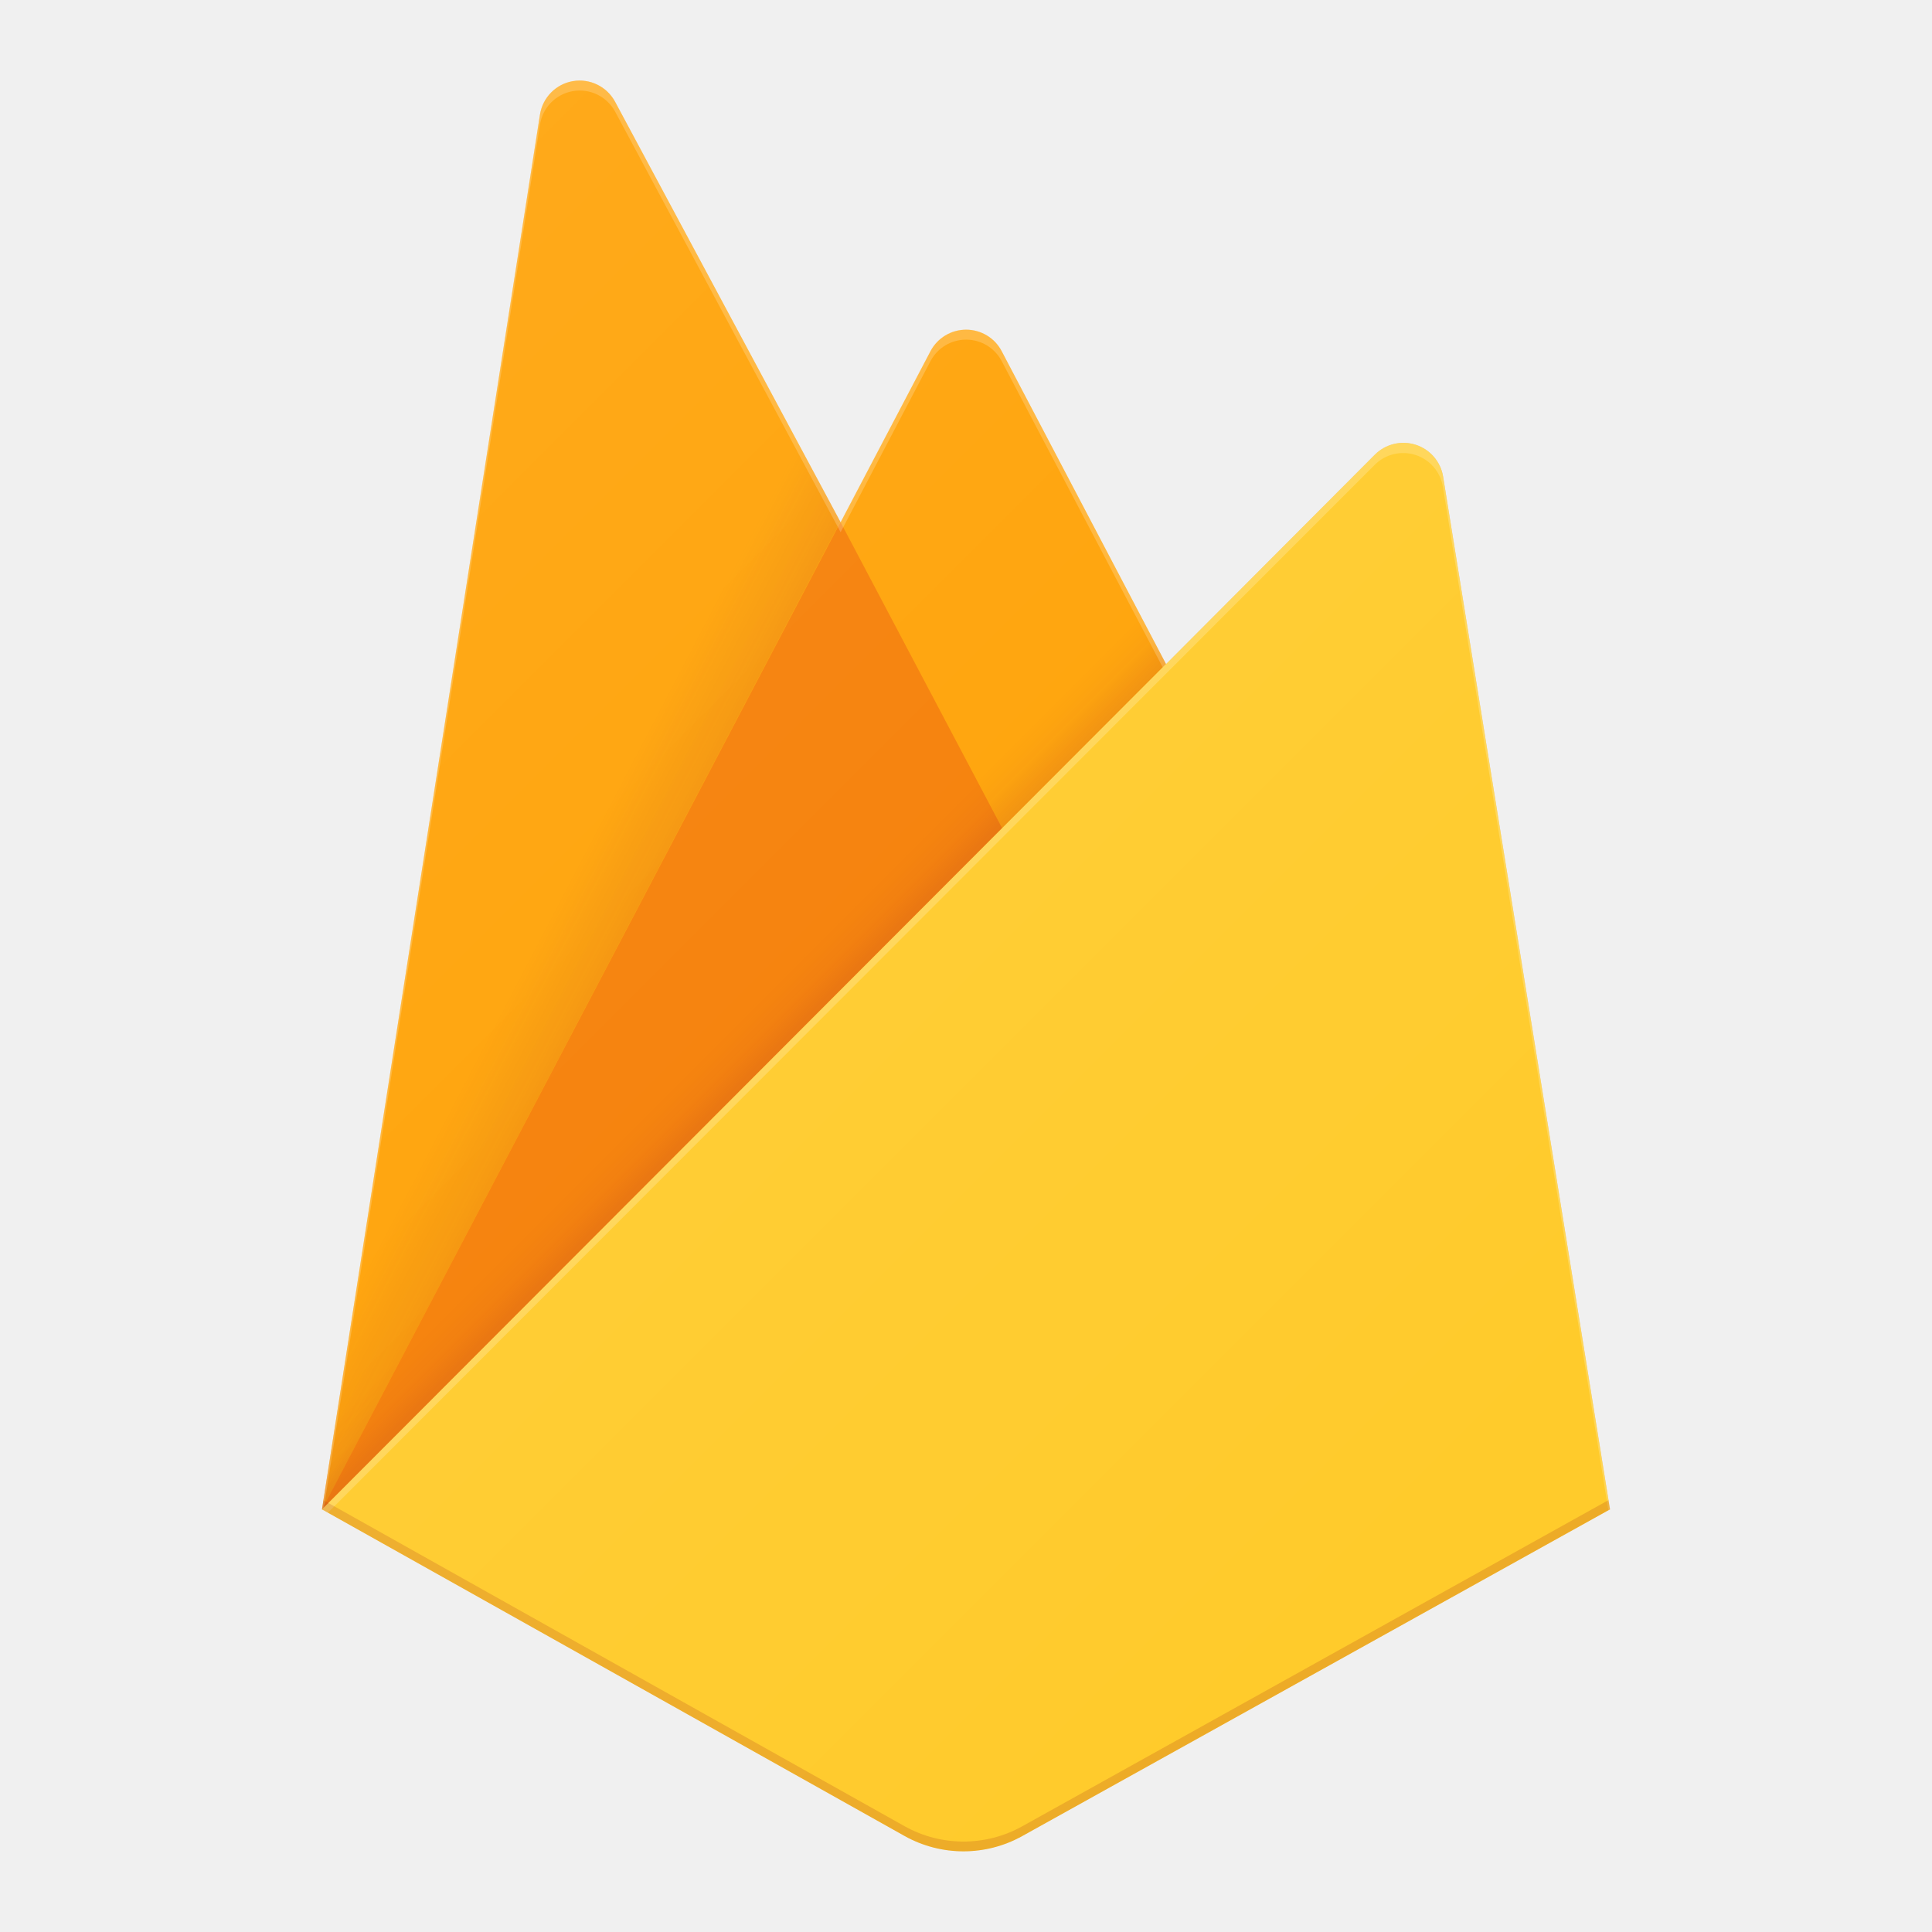
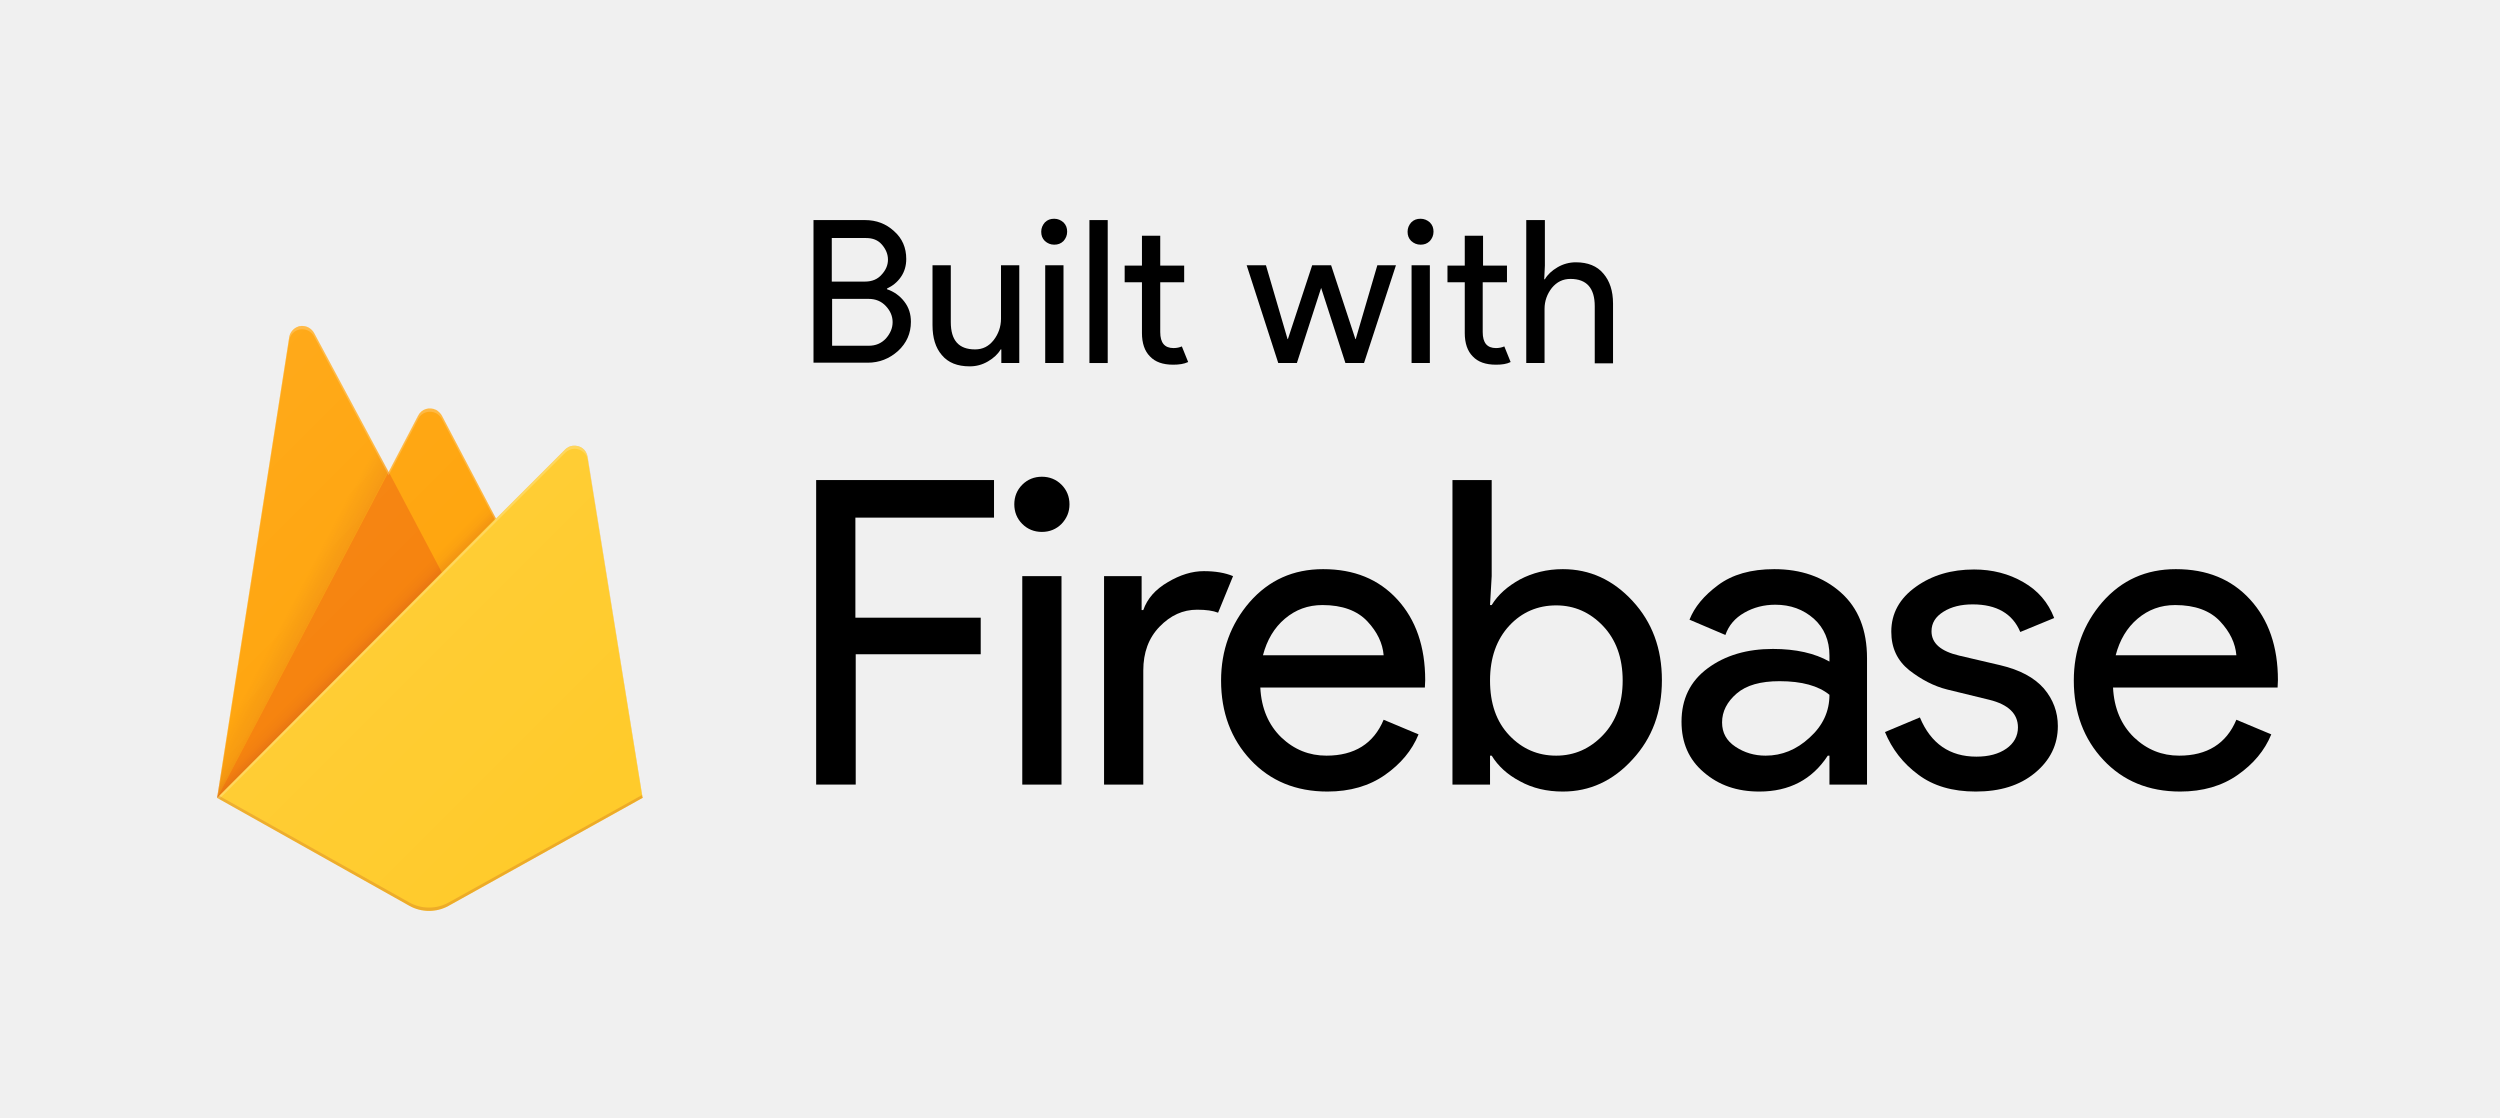
- <svg xmlns="http://www.w3.org/2000/svg" viewBox="0 0 192 192">
-   <defs>
-     <clipPath id="firebase-logo-icon-a">
-       <path d="M143.41 47.34a4 4 0 0 0-6.77-2.16L115.88 66 99.54 34.89a4 4 0 0 0-7.08 0l-8.93 17-22.4-41.77a4 4 0 0 0-7.48 1.28L32 150l57.9 32.46a12 12 0 0 0 11.7 0L160 150z" />
-     </clipPath>
-     <linearGradient id="firebase-logo-icon-d" x1="-108.63" y1="-692.24" x2="-58.56" y2="-742.31" gradientTransform="matrix(2.67 0 0 -2.67 317.23 -1808)" gradientUnits="userSpaceOnUse">
-       <stop offset="0" stop-color="#fff" stop-opacity=".1" />
-       <stop offset="1" stop-color="#fff" stop-opacity="0" />
-     </linearGradient>
-     <linearGradient id="firebase-logo-icon-b" x1="56.9" y1="102.54" x2="48.9" y2="98.36" gradientUnits="userSpaceOnUse">
-       <stop offset="0" stop-color="#a52714" />
-       <stop offset=".4" stop-color="#a52714" stop-opacity=".5" />
-       <stop offset=".8" stop-color="#a52714" stop-opacity="0" />
-     </linearGradient>
-     <linearGradient id="firebase-logo-icon-c" x1="90.89" y1="90.91" x2="87.31" y2="87.33" gradientUnits="userSpaceOnUse">
-       <stop offset="0" stop-color="#a52714" stop-opacity=".8" />
-       <stop offset=".5" stop-color="#a52714" stop-opacity=".21" />
-       <stop offset="1" stop-color="#a52714" stop-opacity="0" />
-     </linearGradient>
-   </defs>
-   <g clip-path="url(#firebase-logo-icon-a)">
-     <path d="M32 150L53.66 11.39a4 4 0 0 1 7.48-1.27l22.4 41.78 8.93-17a4 4 0 0 1 7.08 0L160 150z" fill="#ffa000" />
-     <path opacity=".12" fill="url(#firebase-logo-icon-b)" d="M106 9L0 0v192l32-42L106 9z" />
-     <path d="M106.83 96.01l-23.3-44.12L32 150l74.83-53.99z" fill="#f57c00" />
-     <path opacity=".2" fill="url(#firebase-logo-icon-c)" d="M0 0h192v192H0z" />
-     <path d="M160 150L143.41 47.34a4 4 0 0 0-6.77-2.16L32 150l57.9 32.47a12 12 0 0 0 11.7 0z" fill="#ffca28" />
-     <path d="M143.41 47.34a4 4 0 0 0-6.77-2.16L115.88 66 99.54 34.89a4 4 0 0 0-7.08 0l-8.93 17-22.4-41.77a4 4 0 0 0-7.48 1.28L32 150h-.08l.07.08.57.28L115.83 67l20.78-20.8a4 4 0 0 1 6.78 2.16l16.45 101.74.16-.1zM32.19 149.81L53.66 12.39a4 4 0 0 1 7.48-1.28l22.4 41.78 8.93-17a4 4 0 0 1 7.08 0l16 30.43z" fill="#fff" fill-opacity=".2" />
-     <path d="M101.6 181.49a12 12 0 0 1-11.7 0l-57.76-32.4-.14.91 57.9 32.46a12 12 0 0 0 11.7 0L160 150l-.15-.92z" style="isolation:isolate" fill="#a52714" opacity=".2" />
-     <path d="M143.41 47.34a4 4 0 0 0-6.77-2.16L115.88 66 99.54 34.89a4 4 0 0 0-7.08 0l-8.93 17-22.4-41.77a4 4 0 0 0-7.48 1.28L32 150l57.9 32.46a12 12 0 0 0 11.7 0L160 150z" fill="url(#firebase-logo-icon-d)" />
+ <svg xmlns="http://www.w3.org/2000/svg" xmlns:xlink="http://www.w3.org/1999/xlink" version="1.1" x="0px" y="0px" viewBox="0 0 752 336" xml:space="preserve">
+   <style type="text/css">
+ 	/*.st1{opacity:0.0;}*/
+ 	.st2{fill:none;}
+ 	.st3{clip-path:url(#SVGID_2_);}
+ 	.st4{fill:#FFA000;}
+ 	.st5{opacity:0.12;fill:url(#SVGID_3_);enable-background:new    ;}
+ 	.st6{fill:#F57C00;}
+ 	.st7{opacity:0.2;fill:url(#SVGID_4_);enable-background:new    ;}
+ 	.st8{fill:#FFCA28;}
+ 	.st9{fill:#FFFFFF;fill-opacity:0.2;}
+ 	.st10{opacity:0.2;fill:#A52714;enable-background:new    ;}
+ 	.st11{fill:url(#SVGID_5_);}
+ 	/*.st12{opacity:0.54;}*/
+ 	.st13{clip-path:url(#SVGID_7_);}
+ 	.st14{opacity:0.12;fill:url(#SVGID_8_);enable-background:new    ;}
+ 	.st15{opacity:0.2;fill:url(#SVGID_9_);enable-background:new    ;}
+ 	.st16{fill:url(#SVGID_10_);}
+ 	.st17{display:none;}
+ 	.st18{display:inline;fill:#00FFFF;fill-opacity:0.2;}
+ </style>
+   <g id="Layer_1">
+     <g>
+       <g id="XMLID_19_">
+         <rect id="XMLID_21_" x="33.3" y="90" class="st2" width="192" height="192" />
+         <g>
+           <defs>
+             <path id="SVGID_1_" d="M176.8,137.4c-0.4-2.2-2.4-3.6-4.6-3.3c-0.8,0.1-1.6,0.5-2.2,1.1L149.2,156l-16.3-31.1       c-1-2-3.4-2.7-5.4-1.7c-0.7,0.4-1.3,1-1.7,1.7l-8.9,17l-22.4-41.8c-1-1.9-3.5-2.7-5.4-1.6c-1.1,0.6-1.9,1.7-2.1,2.9L65.3,240       l57.9,32.5c3.6,2,8.1,2,11.7,0l58.4-32.5L176.8,137.4z" />
+           </defs>
+           <clipPath id="SVGID_2_">
+             <use xlink:href="#SVGID_1_" style="overflow:visible;" />
+           </clipPath>
+           <g class="st3">
+             <path class="st4" d="M65.3,240L87,101.4c0.3-2.2,2.4-3.7,4.6-3.3c1.2,0.2,2.3,1,2.9,2.1l22.4,41.8l8.9-17c1-2,3.4-2.7,5.4-1.7       c0.7,0.4,1.3,1,1.7,1.7L193.3,240H65.3z" />
+             <linearGradient id="SVGID_3_" gradientUnits="userSpaceOnUse" x1="90.242" y1="137.438" x2="82.242" y2="141.618" gradientTransform="matrix(1 0 0 -1 0 329.9936)">
+               <stop offset="0" style="stop-color:#A52714" />
+               <stop offset="0.4" style="stop-color:#A52714;stop-opacity:0.5" />
+               <stop offset="0.8" style="stop-color:#A52714;stop-opacity:0" />
+             </linearGradient>
+             <path class="st5" d="M139.3,99l-106-9v192l32-42L139.3,99z" />
+             <path class="st6" d="M140.2,186l-23.3-44.1L65.3,240L140.2,186z" />
+             <linearGradient id="SVGID_4_" gradientUnits="userSpaceOnUse" x1="124.241" y1="149.077" x2="120.661" y2="152.657" gradientTransform="matrix(1 0 0 -1 0 329.9936)">
+               <stop offset="0" style="stop-color:#A52714;stop-opacity:0.8" />
+               <stop offset="0.5" style="stop-color:#A52714;stop-opacity:0.21" />
+               <stop offset="1" style="stop-color:#A52714;stop-opacity:0" />
+             </linearGradient>
+             <path class="st7" d="M33.3,90h192v192h-192V90z" />
+             <path class="st8" d="M193.3,240l-16.6-102.7c-0.4-2.2-2.4-3.6-4.6-3.3c-0.8,0.1-1.6,0.5-2.2,1.1L65.3,240l57.9,32.5       c3.6,2,8.1,2,11.7,0L193.3,240z" />
+             <path class="st9" d="M176.8,137.4c-0.4-2.2-2.4-3.6-4.6-3.3c-0.8,0.1-1.6,0.5-2.2,1.1L149.2,156l-16.3-31.1       c-1-2-3.4-2.7-5.4-1.7c-0.7,0.4-1.3,1-1.7,1.7l-8.9,17l-22.4-41.8c-1-1.9-3.5-2.7-5.4-1.6c-1.1,0.6-1.9,1.7-2.1,2.9L65.3,240       h-0.1l0.1,0.1l0.6,0.3l83.3-83.4l20.8-20.8c1.6-1.6,4.1-1.6,5.7,0c0.6,0.6,1,1.3,1.1,2.2l16.4,101.7l0.2-0.1L176.8,137.4z        M65.5,239.8L87,102.4c0.3-2.2,2.4-3.7,4.6-3.3c1.2,0.2,2.3,1,2.9,2.1l22.4,41.8l8.9-17c1-2,3.4-2.7,5.4-1.7       c0.7,0.4,1.3,1,1.7,1.7l16,30.4L65.5,239.8z" />
+             <path class="st10" d="M134.9,271.5c-3.6,2-8.1,2-11.7,0l-57.8-32.4l-0.1,0.9l57.9,32.5c3.6,2,8.1,2,11.7,0l58.4-32.5l-0.1-0.9       L134.9,271.5z" />
+             <linearGradient id="SVGID_5_" gradientUnits="userSpaceOnUse" x1="-597.052" y1="1378.471" x2="-546.982" y2="1428.541" gradientTransform="matrix(2.67 0 0 2.67 1655.982 -3551.545)">
+               <stop offset="0" style="stop-color:#FFFFFF;stop-opacity:0.1" />
+               <stop offset="1" style="stop-color:#FFFFFF;stop-opacity:0" />
+             </linearGradient>
+             <path class="st11" d="M176.8,137.4c-0.4-2.2-2.4-3.6-4.6-3.3c-0.8,0.1-1.6,0.5-2.2,1.1L149.2,156l-16.3-31.1       c-1-2-3.4-2.7-5.4-1.7c-0.7,0.4-1.3,1-1.7,1.7l-8.9,17l-22.4-41.8c-1-1.9-3.5-2.7-5.4-1.6c-1.1,0.6-1.9,1.7-2.1,2.9L65.3,240       l57.9,32.5c3.6,2,8.1,2,11.7,0l58.4-32.5L176.8,137.4z" />
+           </g>
+         </g>
+       </g>
+       <g class="st12">
+         <path d="M257.3,236h-11.8v-91.6h53.5v11.3h-41.7v30.1H295v11h-37.6V236z" />
+         <path d="M319.3,157.6c-1.6,1.6-3.6,2.4-5.9,2.4c-2.3,0-4.3-0.8-5.9-2.4c-1.6-1.6-2.4-3.6-2.4-5.9s0.8-4.3,2.4-5.9     c1.6-1.6,3.6-2.4,5.9-2.4c2.3,0,4.3,0.8,5.9,2.4c1.6,1.6,2.4,3.6,2.4,5.9S320.9,155.9,319.3,157.6z M319.3,236h-11.8v-62.7h11.8     V236z" />
+         <path d="M343.9,236h-11.8v-62.7h11.3v10.2h0.5c1.2-3.4,3.6-6.2,7.4-8.4c3.7-2.2,7.3-3.3,10.8-3.3c3.5,0,6.4,0.5,8.8,1.5l-4.5,11     c-1.5-0.6-3.6-0.9-6.3-0.9c-4.3,0-8,1.7-11.3,5.1c-3.3,3.4-4.9,7.8-4.9,13.2V236z" />
+         <path d="M399.3,238.1c-9.5,0-17.2-3.2-23.1-9.5c-5.9-6.3-8.9-14.3-8.9-23.9c0-9.1,2.9-17,8.6-23.6c5.8-6.6,13.1-9.9,22.1-9.9     c9.3,0,16.7,3,22.3,9.1c5.6,6.1,8.4,14.2,8.4,24.3l-0.1,2.2h-49.5c0.3,6.3,2.5,11.3,6.3,15c3.9,3.7,8.4,5.5,13.6,5.5     c8.4,0,14.2-3.6,17.2-10.8l10.5,4.4c-2,4.9-5.4,8.9-10.1,12.2S406.1,238.1,399.3,238.1z M416.2,197.1c-0.3-3.6-1.9-7-4.9-10.2     c-3-3.2-7.5-4.9-13.5-4.9c-4.4,0-8.1,1.4-11.3,4.1c-3.2,2.7-5.4,6.4-6.6,11H416.2z" />
+         <path d="M470.1,238.1c-4.8,0-9.1-1-12.9-3.1c-3.8-2-6.6-4.6-8.5-7.7h-0.5v8.7h-11.3v-91.6h11.8v28.9l-0.5,8.7h0.5     c1.9-3.1,4.7-5.6,8.5-7.7c3.8-2,8.1-3.1,12.9-3.1c8.1,0,15.1,3.2,21,9.6s8.8,14.3,8.8,23.8c0,9.5-2.9,17.4-8.8,23.8     C485.2,234.9,478.2,238.1,470.1,238.1z M468.1,227.3c5.5,0,10.2-2.1,14.1-6.2c3.9-4.1,5.9-9.6,5.9-16.4c0-6.8-2-12.3-5.9-16.4     c-3.9-4.1-8.6-6.2-14.1-6.2c-5.5,0-10.3,2-14.1,6.1s-5.8,9.6-5.8,16.5c0,6.9,1.9,12.4,5.8,16.5     C457.9,225.3,462.6,227.3,468.1,227.3z" />
+         <path d="M529.2,238.1c-6.7,0-12.2-1.9-16.7-5.8c-4.5-3.8-6.7-8.9-6.7-15.2c0-6.8,2.6-12.2,7.9-16.1c5.3-3.9,11.8-5.8,19.6-5.8     c6.9,0,12.6,1.3,17,3.8v-1.8c0-4.6-1.6-8.3-4.7-11.1c-3.2-2.8-7-4.2-11.6-4.2c-3.4,0-6.5,0.8-9.3,2.4c-2.8,1.6-4.7,3.8-5.7,6.7     l-10.8-4.6c1.5-3.8,4.3-7.2,8.6-10.4c4.3-3.2,9.9-4.8,16.9-4.8c8,0,14.7,2.3,20,7c5.3,4.7,7.9,11.3,7.9,19.8V236h-11.3v-8.7h-0.5     C545.1,234.5,538.2,238.1,529.2,238.1z M531.1,227.3c4.9,0,9.3-1.8,13.2-5.4c4-3.6,6-7.9,6-12.9c-3.3-2.7-8.3-4.1-15-4.1     c-5.7,0-10,1.2-12.9,3.7c-2.9,2.5-4.4,5.4-4.4,8.7c0,3.1,1.3,5.5,4,7.3C524.7,226.4,527.7,227.3,531.1,227.3z" />
+         <path d="M594.3,238.1c-7,0-12.8-1.7-17.3-5.1c-4.6-3.4-7.9-7.7-10-12.8l10.5-4.4c3.3,7.9,9,11.8,17,11.8c3.7,0,6.7-0.8,9-2.4     c2.3-1.6,3.5-3.8,3.5-6.4c0-4.1-2.9-6.9-8.6-8.3l-12.7-3.1c-4-1-7.8-3-11.4-5.8c-3.6-2.9-5.4-6.7-5.4-11.6c0-5.5,2.5-10,7.4-13.5     c4.9-3.5,10.7-5.2,17.5-5.2c5.5,0,10.5,1.3,14.8,3.8c4.4,2.5,7.5,6.1,9.3,10.8l-10.2,4.2c-2.3-5.5-7.1-8.3-14.3-8.3     c-3.5,0-6.4,0.7-8.8,2.2c-2.4,1.5-3.6,3.4-3.6,5.9c0,3.6,2.8,6,8.3,7.3l12.4,2.9c5.9,1.4,10.2,3.7,13.1,7     c2.8,3.3,4.2,7.1,4.2,11.3c0,5.6-2.3,10.3-6.9,14.1S601.6,238.1,594.3,238.1z" />
+         <path d="M655.8,238.1c-9.5,0-17.2-3.2-23.1-9.5c-5.9-6.3-8.9-14.3-8.9-23.9c0-9.1,2.9-17,8.6-23.6c5.8-6.6,13.1-9.9,22.1-9.9     c9.3,0,16.7,3,22.3,9.1c5.6,6.1,8.4,14.2,8.4,24.3l-0.1,2.2h-49.5c0.3,6.3,2.5,11.3,6.3,15c3.9,3.7,8.4,5.5,13.6,5.5     c8.4,0,14.2-3.6,17.2-10.8l10.5,4.4c-2,4.9-5.4,8.9-10.1,12.2C668.4,236.4,662.6,238.1,655.8,238.1z M672.7,197.1     c-0.3-3.6-1.9-7-4.9-10.2c-3-3.2-7.5-4.9-13.5-4.9c-4.4,0-8.1,1.4-11.3,4.1c-3.2,2.7-5.4,6.4-6.6,11H672.7z" />
+       </g>
+     </g>
+     <g class="st12">
+       <path d="M244.7,109.2v-43h15.5c3.4,0,6.3,1.1,8.7,3.3c2.5,2.2,3.7,5,3.7,8.4c0,2-0.5,3.8-1.6,5.4s-2.5,2.7-4.2,3.5v0.2    c2.1,0.7,3.9,2,5.2,3.7c1.4,1.8,2,3.8,2,6.1c0,3.5-1.3,6.4-3.9,8.8c-2.6,2.3-5.6,3.5-9.1,3.5H244.7z M250.2,84.7h10    c2.1,0,3.8-0.7,5-2.1c1.3-1.4,1.9-2.9,1.9-4.5c0-1.6-0.6-3.1-1.8-4.5c-1.2-1.4-2.8-2-4.8-2h-10.3V84.7z M250.2,104h11.1    c2.1,0,3.8-0.7,5.2-2.2c1.3-1.5,2-3.1,2-4.9c0-1.8-0.7-3.4-2-4.8c-1.4-1.5-3.1-2.2-5.3-2.2h-10.9V104z" />
+       <path d="M306.5,109.2h-5.3v-4.1H301c-0.8,1.4-2.1,2.6-3.8,3.6c-1.7,1-3.5,1.5-5.5,1.5c-3.7,0-6.5-1.1-8.4-3.4    c-1.9-2.2-2.8-5.2-2.8-9v-18h5.5v17.1c0,5.5,2.4,8.2,7.3,8.2c2.3,0,4.1-0.9,5.6-2.8c1.4-1.8,2.2-4,2.2-6.4V79.8h5.5V109.2z" />
+       <path d="M319.9,72.5c-0.8,0.8-1.7,1.1-2.8,1.1s-2-0.4-2.8-1.1c-0.8-0.8-1.1-1.7-1.1-2.8s0.4-2,1.1-2.8c0.8-0.8,1.7-1.1,2.8-1.1    s2,0.4,2.8,1.1c0.8,0.8,1.1,1.7,1.1,2.8S320.6,71.7,319.9,72.5z M319.9,109.2h-5.5V79.8h5.5V109.2z" />
+       <path d="M333.2,109.2h-5.5v-43h5.5V109.2z" />
+       <path d="M352.9,109.7c-3.1,0-5.4-0.8-7-2.5c-1.6-1.6-2.4-4-2.4-7V84.9h-5.2v-5h5.2v-9h5.5v9h7.2v5h-7.2v15c0,3.2,1.3,4.8,4,4.8    c1,0,1.8-0.2,2.5-0.5l1.9,4.7C356.1,109.5,354.6,109.7,352.9,109.7z" />
+       <path d="M410.3,109.2h-5.6l-7.3-22.6l-7.3,22.6h-5.6l-9.5-29.4h5.8l6.5,22.2h0.1l7.3-22.2h5.7l7.3,22.2h0.1l6.5-22.2h5.6    L410.3,109.2z" />
+       <path d="M430.1,72.5c-0.8,0.8-1.7,1.1-2.8,1.1s-2-0.4-2.8-1.1c-0.8-0.8-1.1-1.7-1.1-2.8s0.4-2,1.1-2.8c0.8-0.8,1.7-1.1,2.8-1.1    s2,0.4,2.8,1.1c0.8,0.8,1.1,1.7,1.1,2.8S430.8,71.7,430.1,72.5z M430.1,109.2h-5.5V79.8h5.5V109.2z" />
+       <path d="M450,109.7c-3.1,0-5.4-0.8-7-2.5c-1.6-1.6-2.4-4-2.4-7V84.9h-5.2v-5h5.2v-9h5.5v9h7.2v5H446v15c0,3.2,1.3,4.8,4,4.8    c1,0,1.8-0.2,2.5-0.5l1.9,4.7C453.2,109.5,451.8,109.7,450,109.7z" />
+       <path d="M464.7,66.3v13.6l-0.2,4.1h0.2c0.8-1.4,2.1-2.6,3.8-3.6c1.7-1,3.6-1.5,5.5-1.5c3.6,0,6.4,1.1,8.3,3.4    c1.9,2.2,2.9,5.2,2.9,9v18h-5.5V92.1c0-5.4-2.4-8.2-7.3-8.2c-2.3,0-4.1,0.9-5.6,2.7c-1.4,1.8-2.2,3.9-2.2,6.3v16.3h-5.5v-43H464.7    z" />
+     </g>
+   </g>
+   <g id="guides" class="st17">
+     <rect id="XMLID_13_" x="-0.6" y="272" class="st18" width="753.2" height="64" />
+     <rect id="XMLID_10_" x="-0.6" y="0" class="st18" width="753.2" height="64" />
+     <rect x="688.5" y="0" class="st18" width="64" height="336" />
+     <rect x="196.3" y="0" class="st18" width="48" height="336" />
+     <rect x="-0.5" y="0" class="st18" width="64" height="336" />
  </g>
</svg>
